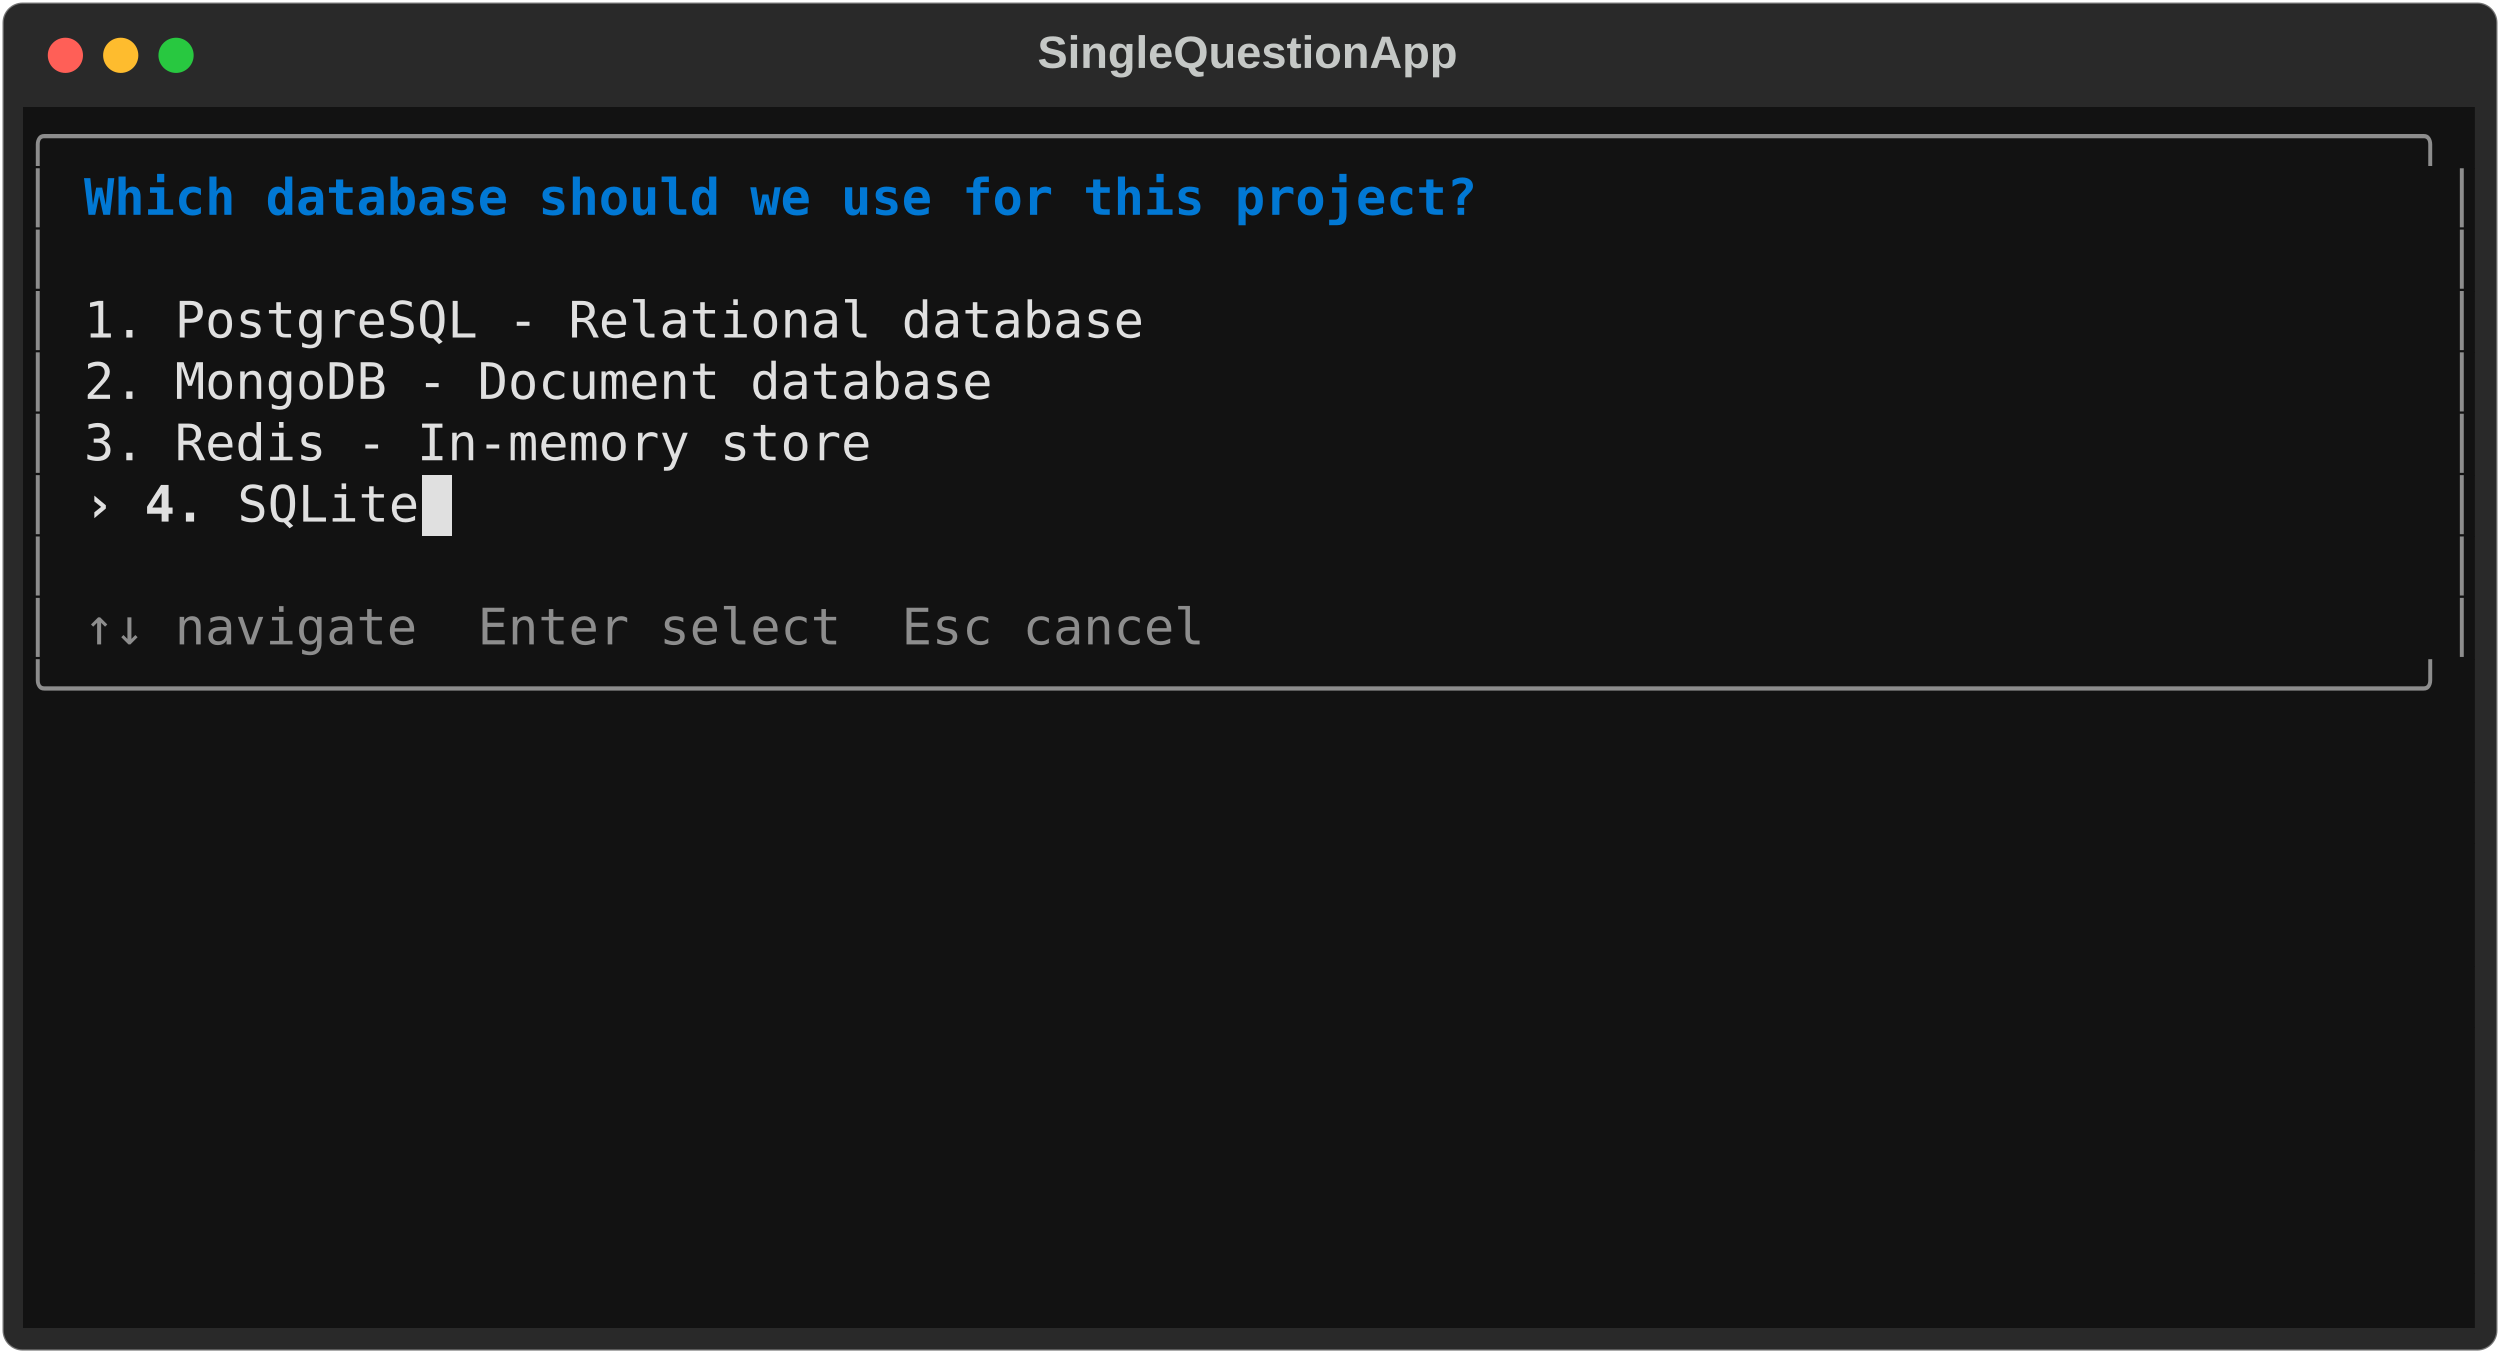
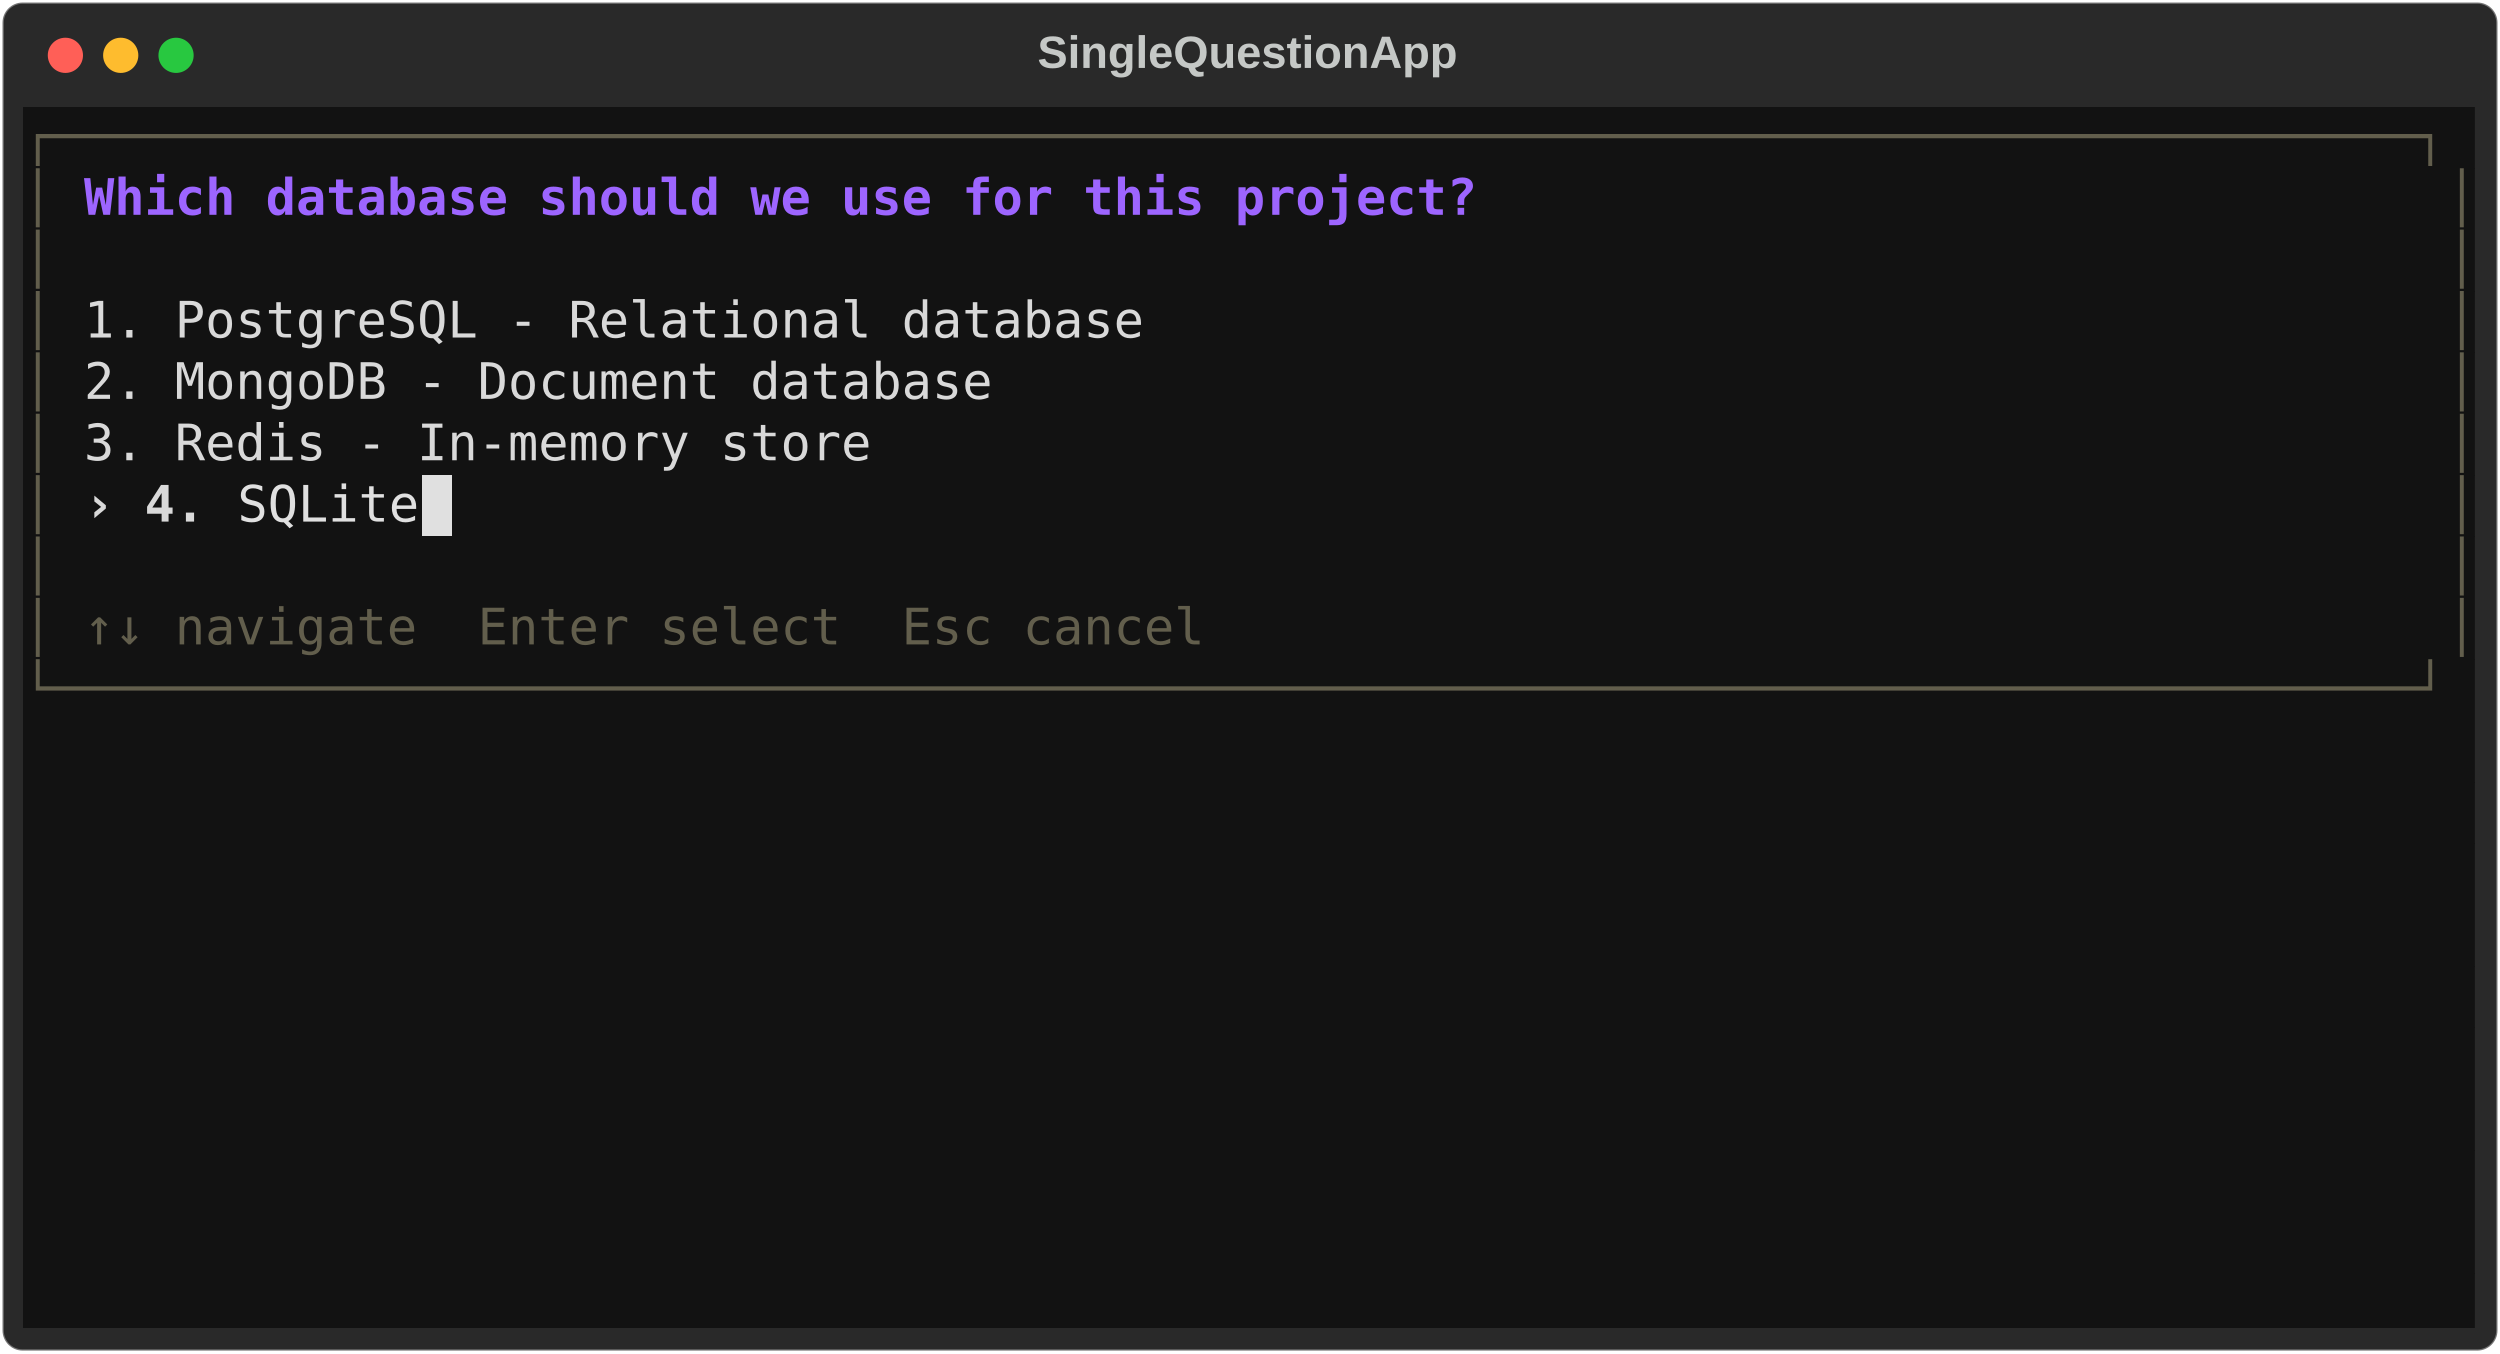
<svg xmlns="http://www.w3.org/2000/svg" class="rich-terminal" viewBox="0 0 994 538.0">
  <style>

    @font-face {
        font-family: "Fira Code";
        src: local("FiraCode-Regular"),
                url("https://cdnjs.cloudflare.com/ajax/libs/firacode/6.2.0/woff2/FiraCode-Regular.woff2") format("woff2"),
                url("https://cdnjs.cloudflare.com/ajax/libs/firacode/6.2.0/woff/FiraCode-Regular.woff") format("woff");
        font-style: normal;
        font-weight: 400;
    }
    @font-face {
        font-family: "Fira Code";
        src: local("FiraCode-Bold"),
                url("https://cdnjs.cloudflare.com/ajax/libs/firacode/6.2.0/woff2/FiraCode-Bold.woff2") format("woff2"),
                url("https://cdnjs.cloudflare.com/ajax/libs/firacode/6.2.0/woff/FiraCode-Bold.woff") format("woff");
        font-style: bold;
        font-weight: 700;
    }

    .terminal-matrix {
        font-family: Fira Code, monospace;
        font-size: 20px;
        line-height: 24.4px;
        font-variant-east-asian: full-width;
    }

    .terminal-title {
        font-size: 18px;
        font-weight: bold;
        font-family: arial;
    }

-     .terminal-r1 { fill: #8d8d8d }
+     .terminal-r1 { fill: #625e4c }
.terminal-r2 { fill: #c5c8c6 }
- .terminal-r3 { fill: #0178d4;font-weight: bold }
- .terminal-r4 { fill: #e0e0e0 }
- .terminal-r5 { fill: #e0e0e0;font-weight: bold }
- .terminal-r6 { fill: #121212 }
+ .terminal-r3 { fill: #9d65ff;font-weight: bold }
+ .terminal-r4 { fill: #d9d9d9 }
+ .terminal-r5 { fill: #d9d9d9;font-weight: bold }
+ .terminal-r6 { fill: #e0e0e0 }
+ .terminal-r7 { fill: #121212 }
    </style>
  <defs>
    <clipPath id="terminal-clip-terminal">
      <rect x="0" y="0" width="975.0" height="487.0" />
    </clipPath>
    <clipPath id="terminal-line-0">
      <rect x="0" y="1.5" width="976" height="24.65" />
    </clipPath>
    <clipPath id="terminal-line-1">
      <rect x="0" y="25.9" width="976" height="24.65" />
    </clipPath>
    <clipPath id="terminal-line-2">
      <rect x="0" y="50.3" width="976" height="24.65" />
    </clipPath>
    <clipPath id="terminal-line-3">
      <rect x="0" y="74.7" width="976" height="24.65" />
    </clipPath>
    <clipPath id="terminal-line-4">
      <rect x="0" y="99.1" width="976" height="24.65" />
    </clipPath>
    <clipPath id="terminal-line-5">
      <rect x="0" y="123.5" width="976" height="24.65" />
    </clipPath>
    <clipPath id="terminal-line-6">
      <rect x="0" y="147.9" width="976" height="24.65" />
    </clipPath>
    <clipPath id="terminal-line-7">
      <rect x="0" y="172.3" width="976" height="24.65" />
    </clipPath>
    <clipPath id="terminal-line-8">
      <rect x="0" y="196.7" width="976" height="24.65" />
    </clipPath>
    <clipPath id="terminal-line-9">
      <rect x="0" y="221.1" width="976" height="24.65" />
    </clipPath>
    <clipPath id="terminal-line-10">
      <rect x="0" y="245.5" width="976" height="24.65" />
    </clipPath>
    <clipPath id="terminal-line-11">
      <rect x="0" y="269.9" width="976" height="24.65" />
    </clipPath>
    <clipPath id="terminal-line-12">
      <rect x="0" y="294.3" width="976" height="24.65" />
    </clipPath>
    <clipPath id="terminal-line-13">
      <rect x="0" y="318.7" width="976" height="24.65" />
    </clipPath>
    <clipPath id="terminal-line-14">
      <rect x="0" y="343.1" width="976" height="24.65" />
    </clipPath>
    <clipPath id="terminal-line-15">
      <rect x="0" y="367.5" width="976" height="24.65" />
    </clipPath>
    <clipPath id="terminal-line-16">
      <rect x="0" y="391.9" width="976" height="24.65" />
    </clipPath>
    <clipPath id="terminal-line-17">
      <rect x="0" y="416.3" width="976" height="24.65" />
    </clipPath>
    <clipPath id="terminal-line-18">
      <rect x="0" y="440.7" width="976" height="24.65" />
    </clipPath>
  </defs>
  <rect fill="#292929" stroke="rgba(255,255,255,0.35)" stroke-width="1" x="1" y="1" width="992" height="536" rx="8" />
  <text class="terminal-title" fill="#c5c8c6" text-anchor="middle" x="496" y="27">SingleQuestionApp</text>
  <g transform="translate(26,22)">
    <circle cx="0" cy="0" r="7" fill="#ff5f57" />
    <circle cx="22" cy="0" r="7" fill="#febc2e" />
    <circle cx="44" cy="0" r="7" fill="#28c840" />
  </g>
  <g transform="translate(9, 41)" clip-path="url(#terminal-clip-terminal)">
    <rect fill="#121212" x="0" y="1.5" width="976" height="24.65" shape-rendering="crispEdges" />
    <rect fill="#121212" x="0" y="25.9" width="12.2" height="24.65" shape-rendering="crispEdges" />
    <rect fill="#121212" x="12.2" y="25.9" width="12.2" height="24.65" shape-rendering="crispEdges" />
    <rect fill="#121212" x="24.4" y="25.9" width="561.2" height="24.65" shape-rendering="crispEdges" />
    <rect fill="#121212" x="585.6" y="25.9" width="378.2" height="24.65" shape-rendering="crispEdges" />
    <rect fill="#121212" x="963.8" y="25.9" width="12.2" height="24.65" shape-rendering="crispEdges" />
    <rect fill="#121212" x="0" y="50.3" width="12.2" height="24.65" shape-rendering="crispEdges" />
    <rect fill="#121212" x="12.2" y="50.3" width="951.6" height="24.65" shape-rendering="crispEdges" />
    <rect fill="#121212" x="963.8" y="50.3" width="12.2" height="24.65" shape-rendering="crispEdges" />
    <rect fill="#121212" x="0" y="74.7" width="12.2" height="24.65" shape-rendering="crispEdges" />
    <rect fill="#121212" x="12.2" y="74.7" width="12.2" height="24.65" shape-rendering="crispEdges" />
    <rect fill="#121212" x="24.4" y="74.7" width="451.4" height="24.65" shape-rendering="crispEdges" />
    <rect fill="#121212" x="475.8" y="74.7" width="488" height="24.65" shape-rendering="crispEdges" />
    <rect fill="#121212" x="963.8" y="74.7" width="12.2" height="24.65" shape-rendering="crispEdges" />
    <rect fill="#121212" x="0" y="99.1" width="12.2" height="24.65" shape-rendering="crispEdges" />
    <rect fill="#121212" x="12.2" y="99.1" width="12.2" height="24.65" shape-rendering="crispEdges" />
    <rect fill="#121212" x="24.4" y="99.1" width="390.4" height="24.65" shape-rendering="crispEdges" />
    <rect fill="#121212" x="414.8" y="99.1" width="549" height="24.65" shape-rendering="crispEdges" />
    <rect fill="#121212" x="963.8" y="99.1" width="12.2" height="24.65" shape-rendering="crispEdges" />
    <rect fill="#121212" x="0" y="123.5" width="12.2" height="24.65" shape-rendering="crispEdges" />
    <rect fill="#121212" x="12.2" y="123.5" width="12.2" height="24.65" shape-rendering="crispEdges" />
    <rect fill="#121212" x="24.4" y="123.5" width="341.6" height="24.65" shape-rendering="crispEdges" />
    <rect fill="#121212" x="366" y="123.5" width="597.8" height="24.65" shape-rendering="crispEdges" />
    <rect fill="#121212" x="963.8" y="123.5" width="12.2" height="24.65" shape-rendering="crispEdges" />
    <rect fill="#121212" x="0" y="147.9" width="12.2" height="24.65" shape-rendering="crispEdges" />
    <rect fill="#121212" x="12.2" y="147.9" width="12.2" height="24.65" shape-rendering="crispEdges" />
    <rect fill="#121212" x="24.4" y="147.9" width="61" height="24.65" shape-rendering="crispEdges" />
    <rect fill="#121212" x="85.4" y="147.9" width="73.2" height="24.65" shape-rendering="crispEdges" />
    <rect fill="#e0e0e0" x="158.6" y="147.9" width="12.2" height="24.65" shape-rendering="crispEdges" />
    <rect fill="#121212" x="170.8" y="147.9" width="780.8" height="24.65" shape-rendering="crispEdges" />
    <rect fill="#121212" x="951.6" y="147.9" width="12.2" height="24.65" shape-rendering="crispEdges" />
    <rect fill="#121212" x="963.8" y="147.9" width="12.2" height="24.65" shape-rendering="crispEdges" />
    <rect fill="#121212" x="0" y="172.3" width="12.2" height="24.65" shape-rendering="crispEdges" />
    <rect fill="#121212" x="12.2" y="172.3" width="951.6" height="24.65" shape-rendering="crispEdges" />
    <rect fill="#121212" x="963.8" y="172.3" width="12.2" height="24.65" shape-rendering="crispEdges" />
    <rect fill="#121212" x="0" y="196.7" width="12.2" height="24.65" shape-rendering="crispEdges" />
    <rect fill="#121212" x="12.2" y="196.7" width="12.2" height="24.65" shape-rendering="crispEdges" />
    <rect fill="#121212" x="24.4" y="196.7" width="451.4" height="24.65" shape-rendering="crispEdges" />
    <rect fill="#121212" x="475.8" y="196.7" width="488" height="24.65" shape-rendering="crispEdges" />
    <rect fill="#121212" x="963.8" y="196.7" width="12.2" height="24.65" shape-rendering="crispEdges" />
    <rect fill="#121212" x="0" y="221.1" width="976" height="24.65" shape-rendering="crispEdges" />
    <rect fill="#121212" x="0" y="245.5" width="976" height="24.65" shape-rendering="crispEdges" />
    <rect fill="#121212" x="0" y="269.9" width="976" height="24.65" shape-rendering="crispEdges" />
    <rect fill="#121212" x="0" y="294.3" width="976" height="24.65" shape-rendering="crispEdges" />
    <rect fill="#121212" x="0" y="318.7" width="976" height="24.65" shape-rendering="crispEdges" />
    <rect fill="#121212" x="0" y="343.1" width="976" height="24.65" shape-rendering="crispEdges" />
    <rect fill="#121212" x="0" y="367.5" width="976" height="24.65" shape-rendering="crispEdges" />
    <rect fill="#121212" x="0" y="391.9" width="976" height="24.65" shape-rendering="crispEdges" />
    <rect fill="#121212" x="0" y="416.3" width="976" height="24.65" shape-rendering="crispEdges" />
    <rect fill="#121212" x="0" y="440.7" width="976" height="24.65" shape-rendering="crispEdges" />
    <rect fill="#121212" x="0" y="465.1" width="976" height="24.65" shape-rendering="crispEdges" />
    <g class="terminal-matrix">
-       <text class="terminal-r1" x="0" y="20" textLength="976" clip-path="url(#terminal-line-0)">╭──────────────────────────────────────────────────────────────────────────────╮</text>
+       <text class="terminal-r1" x="0" y="20" textLength="976" clip-path="url(#terminal-line-0)">┌──────────────────────────────────────────────────────────────────────────────┐</text>
      <text class="terminal-r2" x="976" y="20" textLength="12.2" clip-path="url(#terminal-line-0)">
</text>
      <text class="terminal-r1" x="0" y="44.4" textLength="12.2" clip-path="url(#terminal-line-1)">│</text>
      <text class="terminal-r3" x="24.4" y="44.4" textLength="561.2" clip-path="url(#terminal-line-1)">Which database should we use for this project?</text>
      <text class="terminal-r1" x="963.8" y="44.4" textLength="12.2" clip-path="url(#terminal-line-1)">│</text>
      <text class="terminal-r2" x="976" y="44.4" textLength="12.2" clip-path="url(#terminal-line-1)">
</text>
      <text class="terminal-r1" x="0" y="68.8" textLength="12.2" clip-path="url(#terminal-line-2)">│</text>
      <text class="terminal-r1" x="963.8" y="68.8" textLength="12.2" clip-path="url(#terminal-line-2)">│</text>
      <text class="terminal-r2" x="976" y="68.8" textLength="12.2" clip-path="url(#terminal-line-2)">
</text>
      <text class="terminal-r1" x="0" y="93.2" textLength="12.2" clip-path="url(#terminal-line-3)">│</text>
      <text class="terminal-r4" x="24.4" y="93.2" textLength="451.4" clip-path="url(#terminal-line-3)">  1. PostgreSQL - Relational database</text>
      <text class="terminal-r1" x="963.8" y="93.2" textLength="12.2" clip-path="url(#terminal-line-3)">│</text>
      <text class="terminal-r2" x="976" y="93.2" textLength="12.2" clip-path="url(#terminal-line-3)">
</text>
      <text class="terminal-r1" x="0" y="117.6" textLength="12.2" clip-path="url(#terminal-line-4)">│</text>
      <text class="terminal-r4" x="24.4" y="117.6" textLength="390.4" clip-path="url(#terminal-line-4)">  2. MongoDB - Document database</text>
      <text class="terminal-r1" x="963.8" y="117.6" textLength="12.2" clip-path="url(#terminal-line-4)">│</text>
      <text class="terminal-r2" x="976" y="117.6" textLength="12.2" clip-path="url(#terminal-line-4)">
</text>
      <text class="terminal-r1" x="0" y="142" textLength="12.2" clip-path="url(#terminal-line-5)">│</text>
      <text class="terminal-r4" x="24.4" y="142" textLength="341.6" clip-path="url(#terminal-line-5)">  3. Redis - In-memory store</text>
      <text class="terminal-r1" x="963.8" y="142" textLength="12.2" clip-path="url(#terminal-line-5)">│</text>
      <text class="terminal-r2" x="976" y="142" textLength="12.2" clip-path="url(#terminal-line-5)">
</text>
      <text class="terminal-r1" x="0" y="166.4" textLength="12.2" clip-path="url(#terminal-line-6)">│</text>
      <text class="terminal-r5" x="24.4" y="166.4" textLength="61" clip-path="url(#terminal-line-6)">› 4. </text>
-       <text class="terminal-r4" x="85.4" y="166.4" textLength="73.2" clip-path="url(#terminal-line-6)">SQLite</text>
+       <text class="terminal-r6" x="85.4" y="166.4" textLength="73.2" clip-path="url(#terminal-line-6)">SQLite</text>
      <text class="terminal-r1" x="963.8" y="166.4" textLength="12.2" clip-path="url(#terminal-line-6)">│</text>
      <text class="terminal-r2" x="976" y="166.4" textLength="12.2" clip-path="url(#terminal-line-6)">
</text>
      <text class="terminal-r1" x="0" y="190.8" textLength="12.2" clip-path="url(#terminal-line-7)">│</text>
      <text class="terminal-r1" x="963.8" y="190.8" textLength="12.2" clip-path="url(#terminal-line-7)">│</text>
      <text class="terminal-r2" x="976" y="190.8" textLength="12.2" clip-path="url(#terminal-line-7)">
</text>
      <text class="terminal-r1" x="0" y="215.2" textLength="12.2" clip-path="url(#terminal-line-8)">│</text>
      <text class="terminal-r1" x="24.4" y="215.2" textLength="451.4" clip-path="url(#terminal-line-8)">↑↓ navigate  Enter select  Esc cancel</text>
      <text class="terminal-r1" x="963.8" y="215.2" textLength="12.2" clip-path="url(#terminal-line-8)">│</text>
      <text class="terminal-r2" x="976" y="215.2" textLength="12.2" clip-path="url(#terminal-line-8)">
</text>
-       <text class="terminal-r1" x="0" y="239.6" textLength="976" clip-path="url(#terminal-line-9)">╰──────────────────────────────────────────────────────────────────────────────╯</text>
+       <text class="terminal-r1" x="0" y="239.6" textLength="976" clip-path="url(#terminal-line-9)">└──────────────────────────────────────────────────────────────────────────────┘</text>
      <text class="terminal-r2" x="976" y="239.6" textLength="12.2" clip-path="url(#terminal-line-9)">
</text>
      <text class="terminal-r2" x="976" y="264" textLength="12.2" clip-path="url(#terminal-line-10)">
</text>
      <text class="terminal-r2" x="976" y="288.4" textLength="12.2" clip-path="url(#terminal-line-11)">
</text>
      <text class="terminal-r2" x="976" y="312.8" textLength="12.2" clip-path="url(#terminal-line-12)">
</text>
      <text class="terminal-r2" x="976" y="337.2" textLength="12.2" clip-path="url(#terminal-line-13)">
</text>
      <text class="terminal-r2" x="976" y="361.6" textLength="12.2" clip-path="url(#terminal-line-14)">
</text>
      <text class="terminal-r2" x="976" y="386" textLength="12.2" clip-path="url(#terminal-line-15)">
</text>
      <text class="terminal-r2" x="976" y="410.4" textLength="12.2" clip-path="url(#terminal-line-16)">
</text>
      <text class="terminal-r2" x="976" y="434.8" textLength="12.2" clip-path="url(#terminal-line-17)">
</text>
      <text class="terminal-r2" x="976" y="459.2" textLength="12.2" clip-path="url(#terminal-line-18)">
</text>
    </g>
  </g>
</svg>
